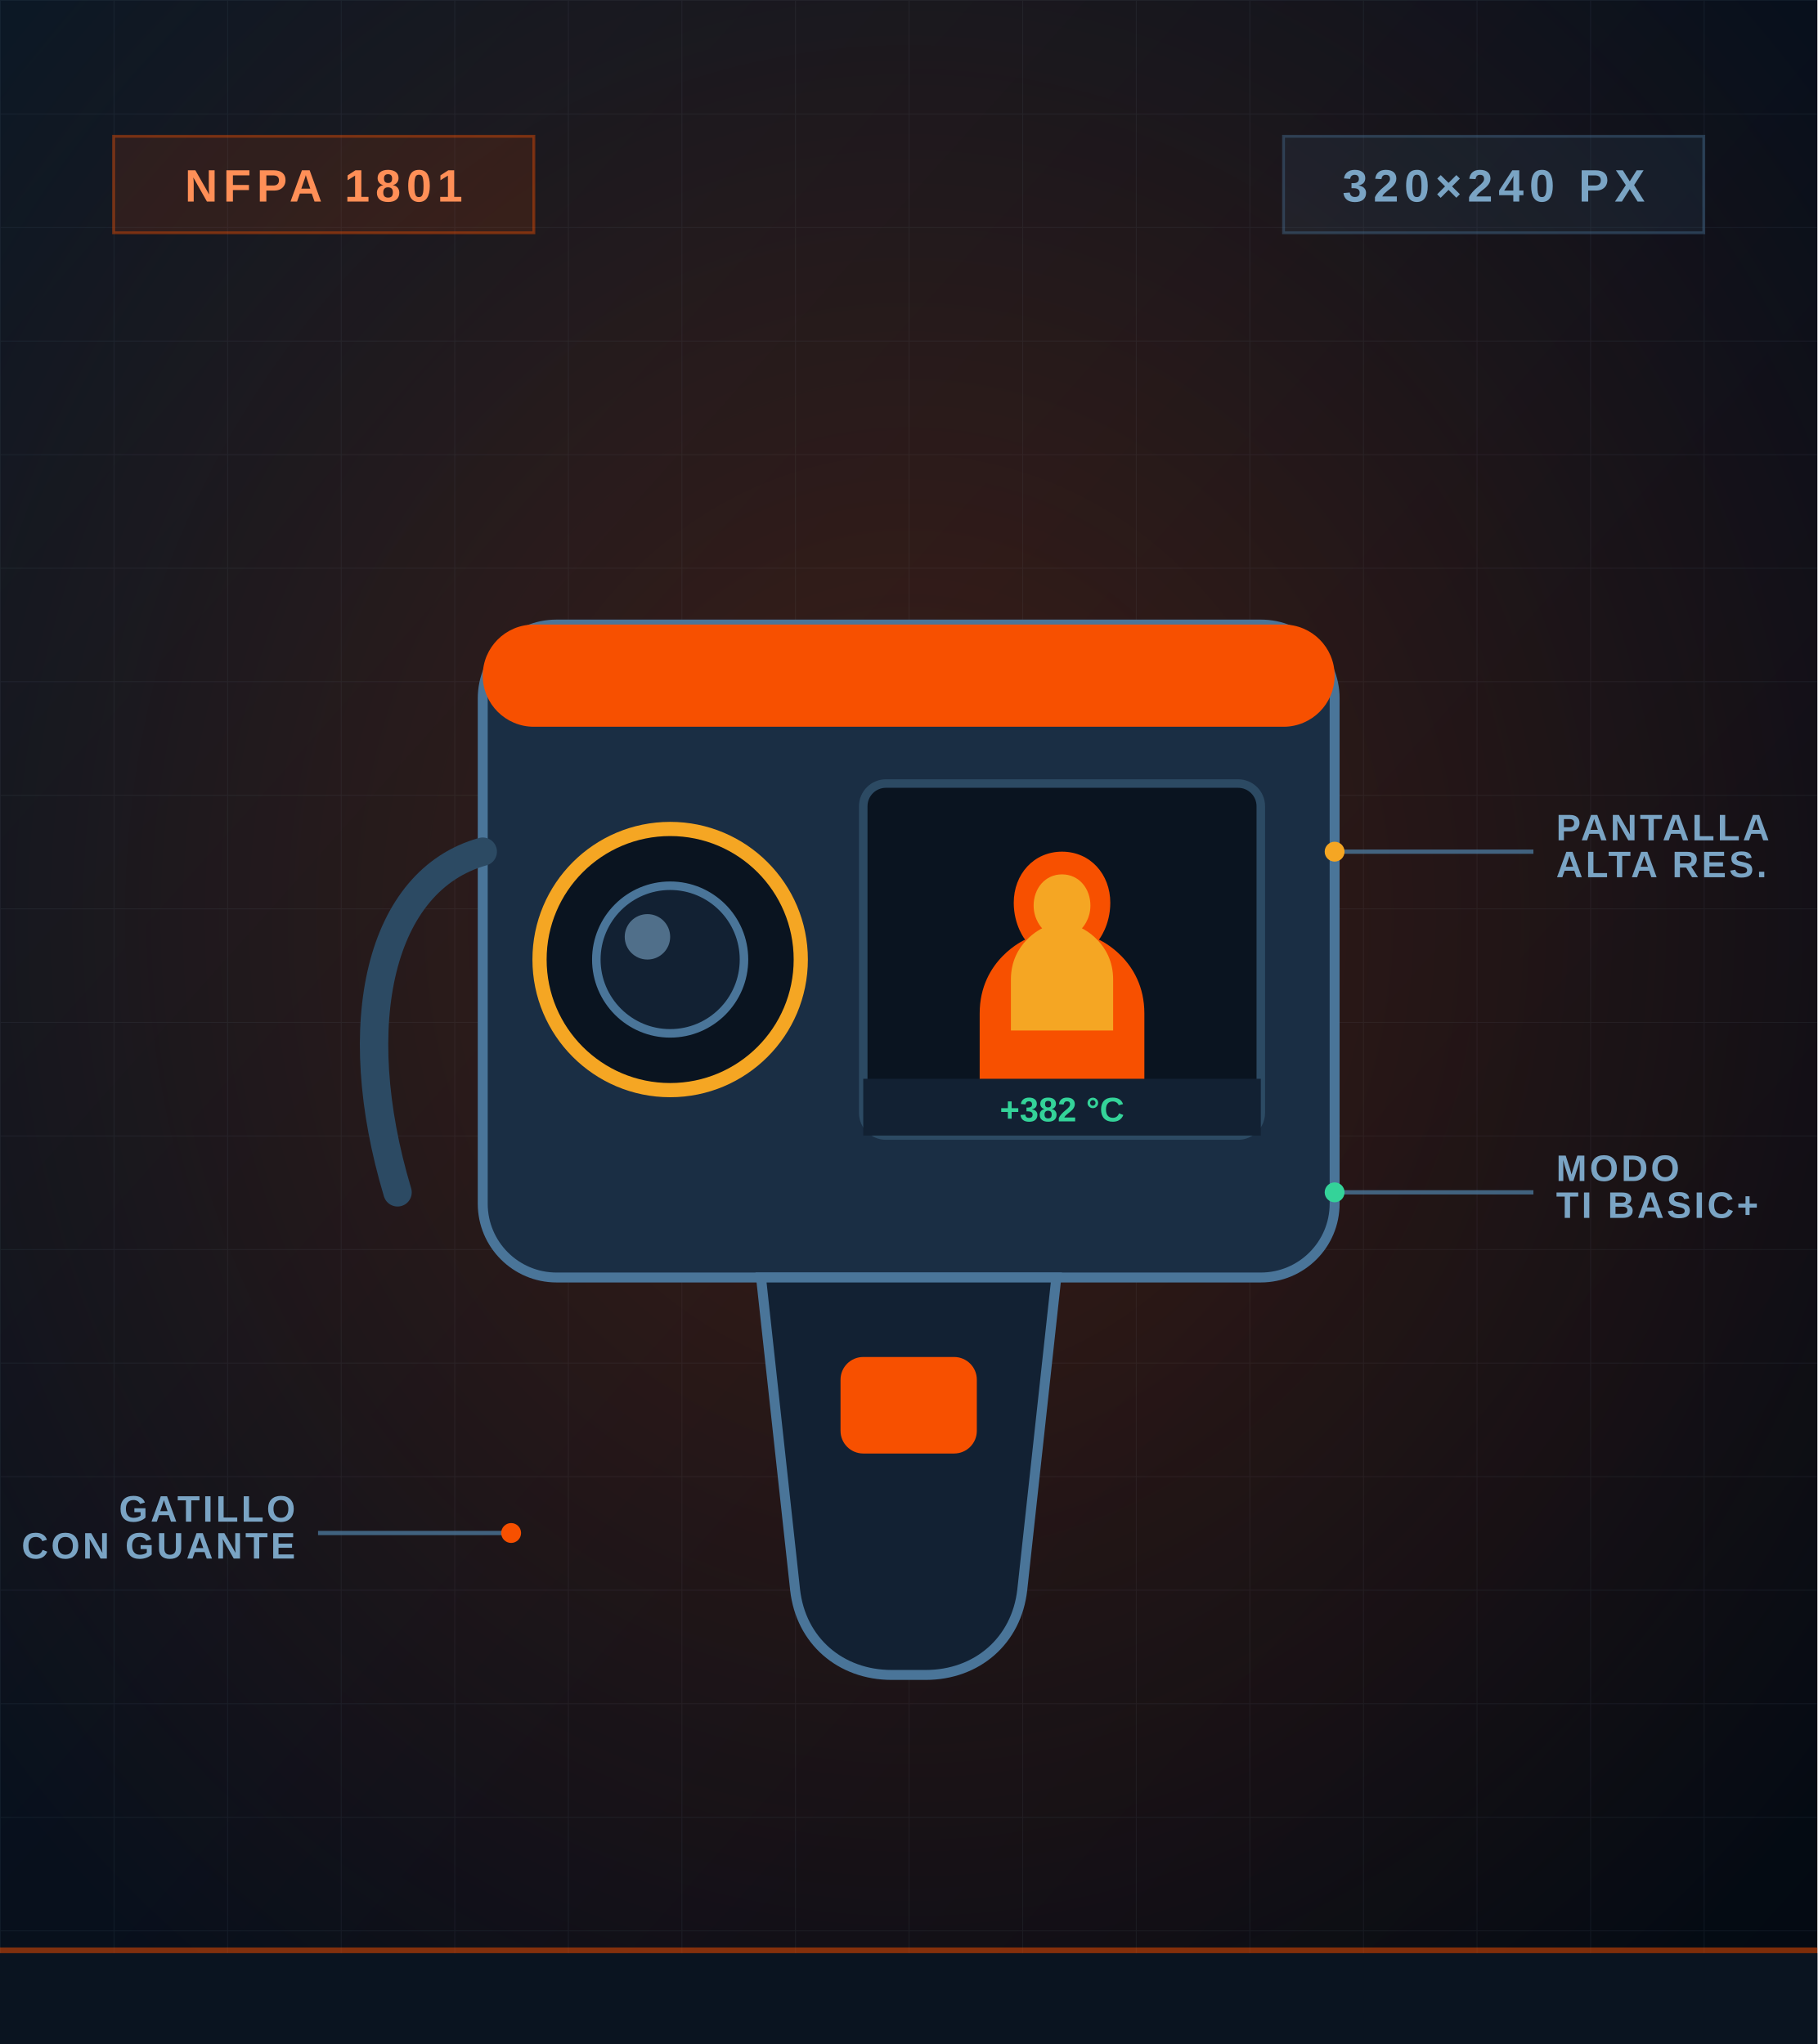
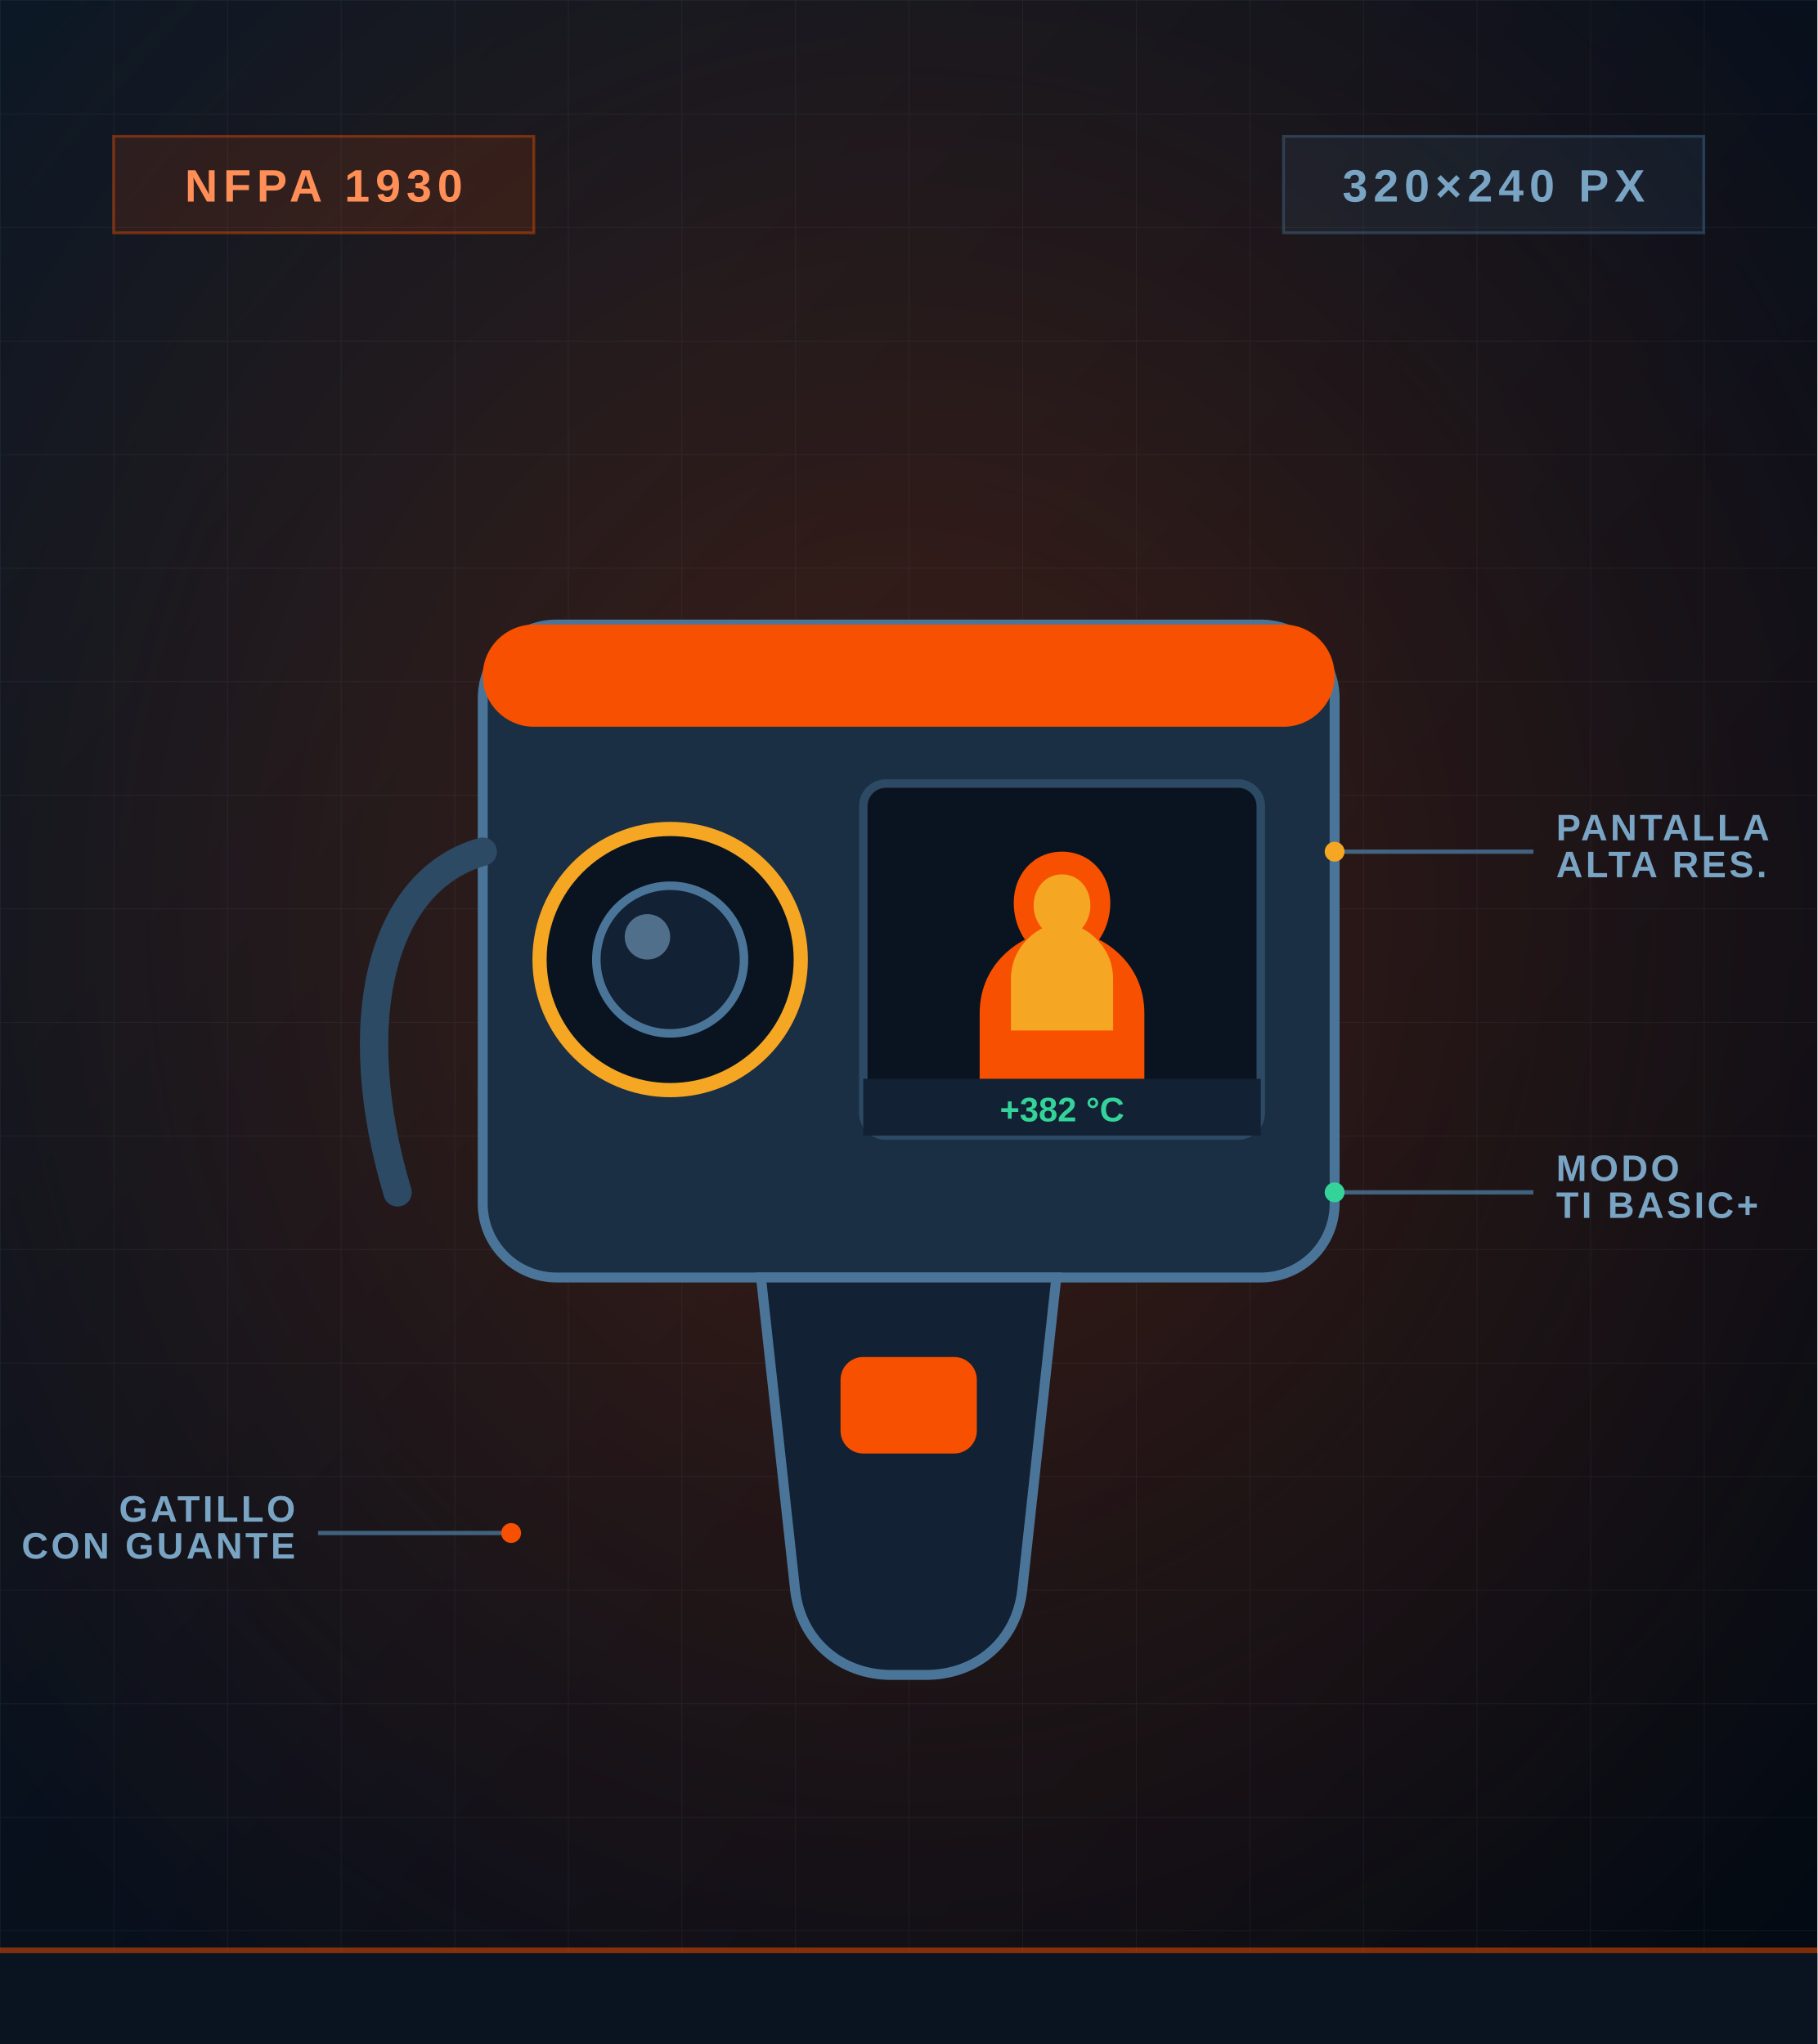
- <svg xmlns="http://www.w3.org/2000/svg" viewBox="0 0 640 720" role="img" aria-label="Cámara de imagen térmica para bomberos certificada NFPA 1801">
+ <svg xmlns="http://www.w3.org/2000/svg" viewBox="0 0 640 720" role="img" aria-label="Cámara de imagen térmica para bomberos certificada NFPA 1930">
  <defs>
    <linearGradient id="bgcamara" x1="0" y1="0" x2="1" y2="1">
      <stop offset="0" stop-color="#0C1825" />
      <stop offset="0.6" stop-color="#070E1A" />
      <stop offset="1" stop-color="#040A12" />
    </linearGradient>
    <radialGradient id="glcamara" cx="0.5" cy="0.45" r="0.65">
      <stop offset="0" stop-color="#F75000" stop-opacity="0.22" />
      <stop offset="1" stop-color="#F75000" stop-opacity="0" />
    </radialGradient>
    <pattern id="grcamara" width="40" height="40" patternUnits="userSpaceOnUse">
      <path d="M40 0H0V40" fill="none" stroke="#7AA4C4" stroke-width="0.6" opacity="0.08" />
    </pattern>
  </defs>
  <rect width="640" height="720" fill="url(#bgcamara)" />
  <rect width="640" height="720" fill="url(#grcamara)" />
  <rect width="640" height="720" fill="url(#glcamara)" />
  <g font-family="Rajdhani, Arial, sans-serif" font-weight="700">
    <rect x="40" y="48" width="148" height="34" fill="rgba(247,80,0,0.12)" stroke="rgba(247,80,0,0.4)" />
-     <text x="114" y="71" text-anchor="middle" font-size="16" fill="#FF8F57" letter-spacing="2">NFPA 1801</text>
+     <text x="114" y="71" text-anchor="middle" font-size="16" fill="#FF8F57" letter-spacing="2">NFPA 1930</text>
    <rect x="452" y="48" width="148" height="34" fill="rgba(74,117,153,0.12)" stroke="rgba(74,117,153,0.4)" />
    <text x="526" y="71" text-anchor="middle" font-size="16" fill="#7AA4C4" letter-spacing="2">320×240 PX</text>
  </g>
  <g>
    <rect x="170" y="220" width="300" height="230" rx="26" fill="#1A2E44" stroke="#4A7599" stroke-width="3.5" />
    <rect x="170" y="220" width="300" height="36" rx="18" fill="#F75000" />
    <circle cx="236" cy="338" r="46" fill="#0A1420" stroke="#F5A623" stroke-width="5" />
    <circle cx="236" cy="338" r="26" fill="#122133" stroke="#4A7599" stroke-width="3" />
    <circle cx="228" cy="330" r="8" fill="#7AA4C4" opacity="0.6" />
    <rect x="304" y="276" width="140" height="124" rx="8" fill="#0A1420" stroke="#2C4A63" stroke-width="3" />
    <path d="M374 300c-10 0-17 8-17 18 0 8 4 13 4 13s-16 7-16 26v26h58v-26c0-19-16-26-16-26s4-5 4-13c0-10-7-18-17-18z" fill="#F75000" />
    <path d="M374 308c-6 0-10 5-10 11 0 5 3 8 3 8s-11 5-11 18v18h36v-18c0-13-11-18-11-18s3-3 3-8c0-6-4-11-10-11z" fill="#F5A623" />
    <rect x="304" y="380" width="140" height="20" fill="#122133" />
    <text x="374" y="395" text-anchor="middle" font-family="Rajdhani, Arial" font-weight="700" font-size="12" fill="#34D399">+382 °C</text>
    <path d="M268 450h104l-12 110c-2 18-16 30-34 30h-12c-18 0-32-12-34-30z" fill="#122133" stroke="#4A7599" stroke-width="3.5" />
    <rect x="296" y="478" width="48" height="34" rx="8" fill="#F75000" />
    <path d="M170 300c-36 10-48 60-30 120" fill="none" stroke="#2C4A63" stroke-width="10" stroke-linecap="round" />
  </g>
  <g font-family="Rajdhani, Arial, sans-serif" font-weight="700">
    <path d="M470 300h70" stroke="#4A7599" stroke-width="1.5" opacity="0.8" />
    <circle cx="470" cy="300" r="3.5" fill="#F5A623" />
    <text x="548" y="296" text-anchor="start" font-size="13" fill="#7AA4C4" letter-spacing="1">PANTALLA</text>
    <text x="548" y="309" text-anchor="start" font-size="13" fill="#7AA4C4" letter-spacing="1">ALTA RES.</text>
  </g>
  <g font-family="Rajdhani, Arial, sans-serif" font-weight="700">
    <path d="M470 420h70" stroke="#4A7599" stroke-width="1.5" opacity="0.8" />
    <circle cx="470" cy="420" r="3.5" fill="#34D399" />
    <text x="548" y="416" text-anchor="start" font-size="13" fill="#7AA4C4" letter-spacing="1">MODO</text>
    <text x="548" y="429" text-anchor="start" font-size="13" fill="#7AA4C4" letter-spacing="1">TI BASIC+</text>
  </g>
  <g font-family="Rajdhani, Arial, sans-serif" font-weight="700">
    <path d="M180 540h-68" stroke="#4A7599" stroke-width="1.5" opacity="0.8" />
    <circle cx="180" cy="540" r="3.5" fill="#F75000" />
    <text x="104" y="536" text-anchor="end" font-size="13" fill="#7AA4C4" letter-spacing="1">GATILLO</text>
    <text x="104" y="549" text-anchor="end" font-size="13" fill="#7AA4C4" letter-spacing="1">CON GUANTE</text>
  </g>
  <rect x="0" y="688" width="640" height="32" fill="#0A1420" />
  <rect x="0" y="686" width="640" height="2" fill="#F75000" opacity="0.5" />
</svg>
